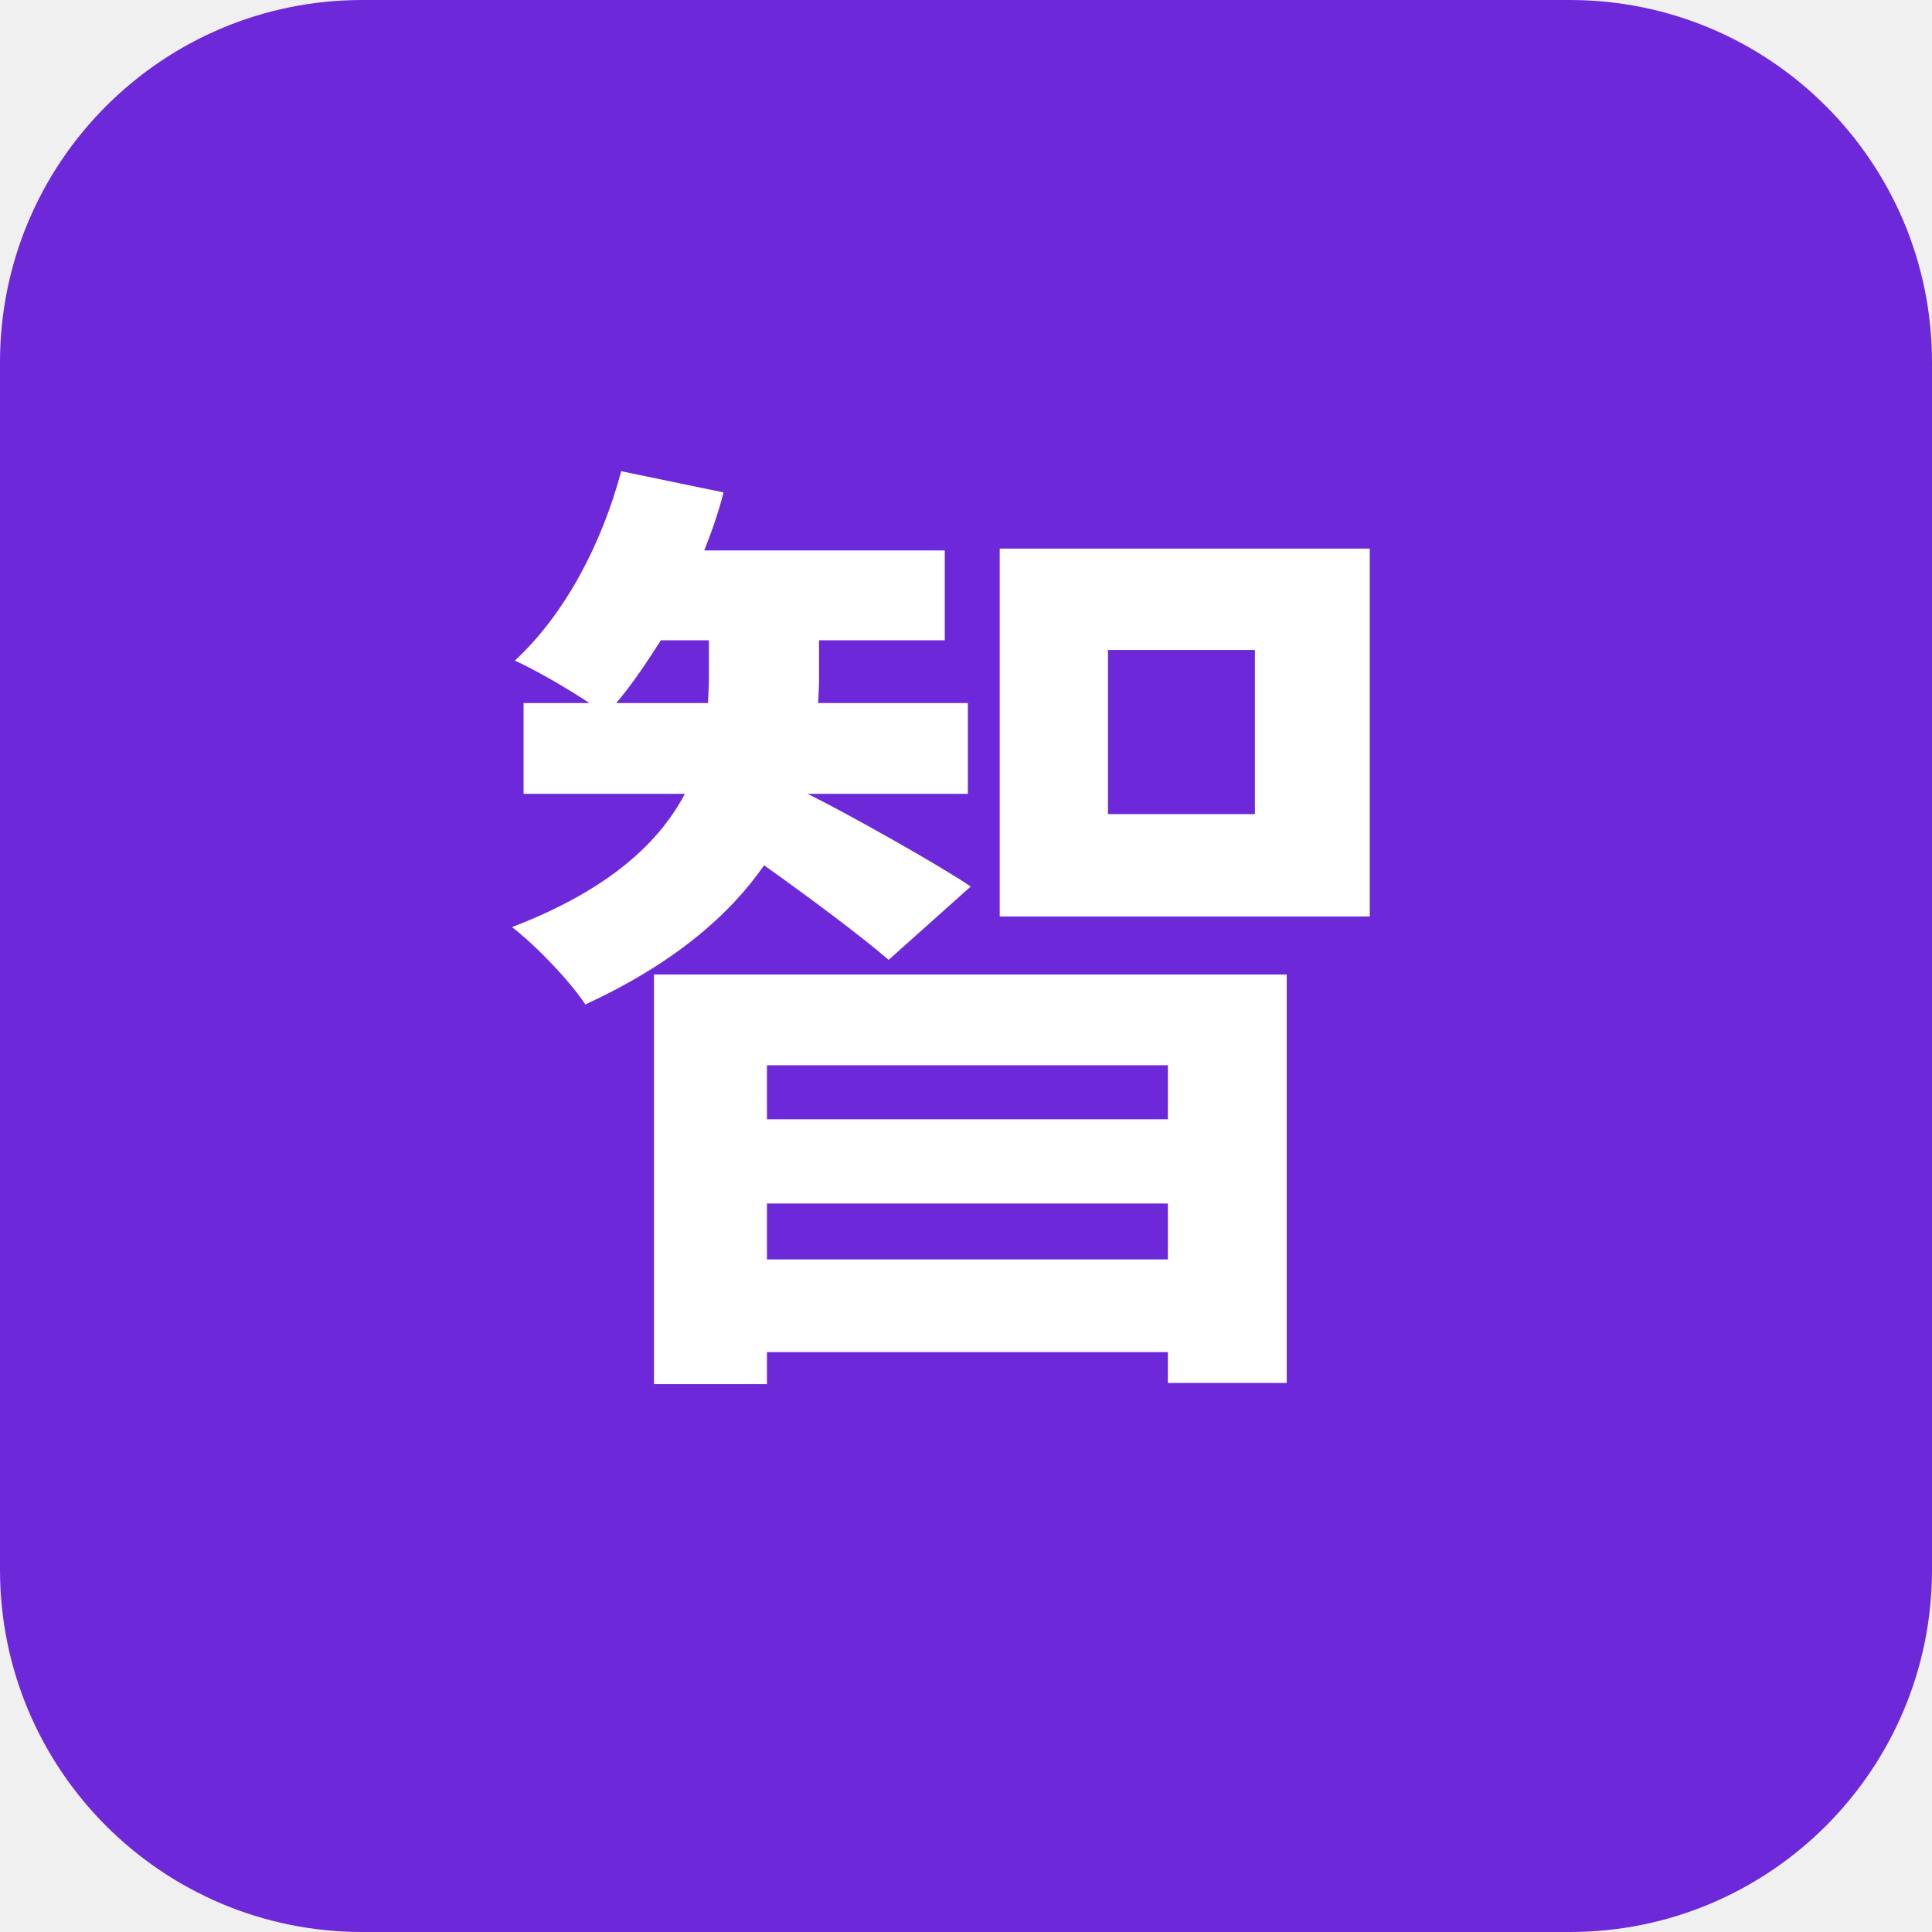
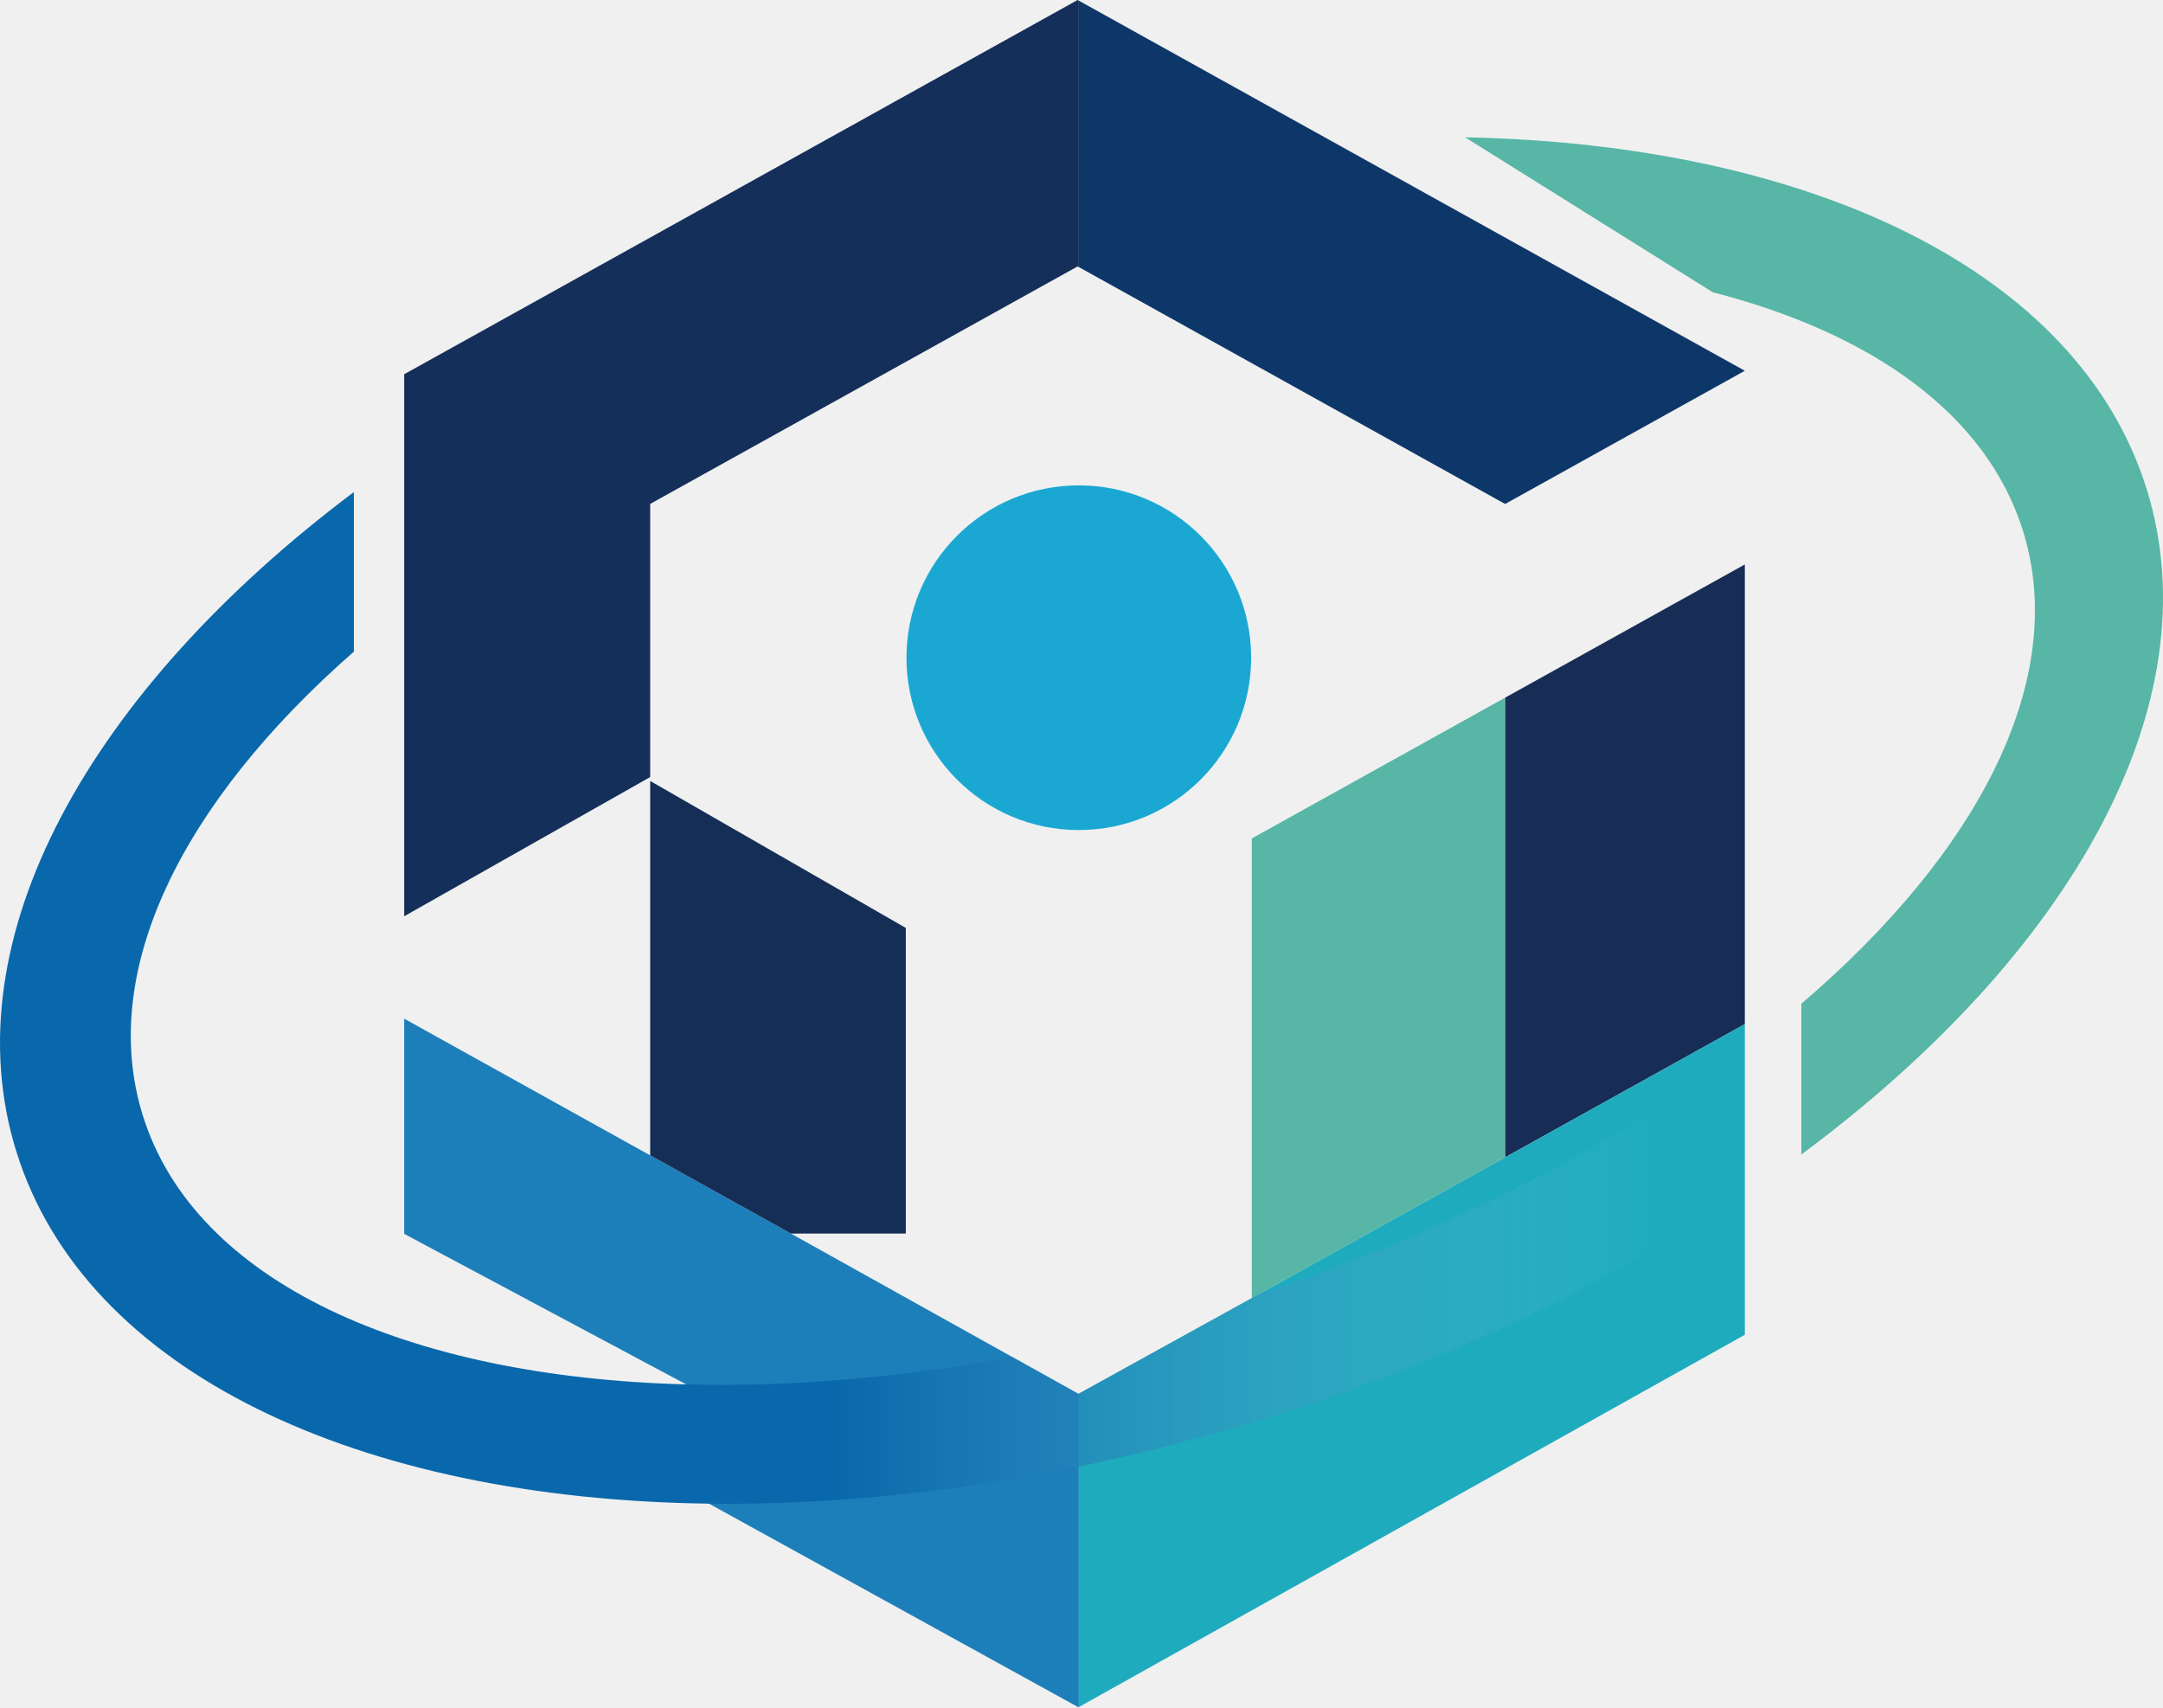
- <svg xmlns="http://www.w3.org/2000/svg" viewBox="0 0 128 128">
-   <rect width="128" height="128" rx="24" fill="#6d28d9" />
-   <text x="64" y="86" font-family="-apple-system, 'PingFang SC', sans-serif" font-size="64" font-weight="700" fill="#ffffff" text-anchor="middle">智</text>
+ <svg xmlns="http://www.w3.org/2000/svg" id="图层_1" data-name="图层 1" viewBox="0 0 1850.59 1460.83">
+   <defs>
+     <style>.cls-1{fill:#1d7fba;}.cls-2{fill:#142f59;}.cls-3{fill:#152e56;}.cls-4{fill:#172d56;}.cls-5{fill:#57b6a5;}.cls-6{fill:#57b6a6;}.cls-7{fill:#1aa8d3;}.cls-8{fill:#0e3769;}.cls-9{fill:#1fabbe;}.cls-10{fill:url(#未命名的渐变_126);}.cls-11{fill:#4d5153;}</style>
+     <linearGradient id="未命名的渐变_126" x1="931.8" y1="1361.25" x2="2272.08" y2="1361.25" gradientUnits="userSpaceOnUse">
+       <stop offset="0.43" stop-color="#0968ab" />
+       <stop offset="0.96" stop-color="#64c4d9" stop-opacity="0" />
+     </linearGradient>
+   </defs>
+   <polygon class="cls-1" points="923 1192.31 923 1460.42 922.67 1460.6 510.33 1233.37 590 1185.95 345.8 1055.58 345.8 871.49 556.28 988.44 676.64 1055.32 922.67 1192.49 923 1192.31" />
+   <polygon class="cls-2" points="923 0.56 923 228.48 921.97 227.92 556.28 431.1 556.28 664.78 345.8 783.87 345.8 320.17 921.97 0 923 0.56" />
+   <polygon class="cls-3" points="774.97 793.86 774.97 1055.31 676.64 1055.31 556.28 988.43 556.28 668.12 774.97 793.86" />
+   <polygon class="cls-4" points="1492.81 482.91 1492.81 876.16 1287.65 990.16 1287.65 596.91 1492.81 482.91" />
+   <polygon class="cls-5" points="1287.65 596.91 1287.65 990.16 1071.01 1110.52 1071.01 717.29 1287.65 596.91" />
+   <path class="cls-6" d="M2334.68,1495.24v-129c152.44-130.23,229-278.21,189.59-404.62-31-99.28-128.34-168.82-265.31-204L2047,625c294.82,5.93,524.74,113.78,583.11,300.89C2687.35,1109.49,2565.29,1324.27,2334.68,1495.24Z" transform="translate(-793.51 -507.54)" />
+   <circle class="cls-7" cx="922.99" cy="562.68" r="147.44" />
+   <polygon class="cls-8" points="1492.81 317.2 1287.74 431.16 923 228.48 923 0.56 1492.81 317.2" />
+   <polygon class="cls-9" points="1492.81 876.17 1492.81 1141.94 923 1460.42 923 1192.31 1071.02 1110.52 1287.66 990.16 1492.81 876.17" />
+   <path class="cls-10" d="M2286.32,1403.5v124.41c-115.41,77.57-253.86,144.33-407.92,192.37-166.49,51.94-330.38,75.55-478.34,73.66-299.33-3.83-533.55-112-592.52-301.08C750.81,1311,870,1098.61,1096.28,928.47V1065C949.82,1193.29,877,1337.9,915.68,1461.83c44.47,142.59,225.91,223.83,464.88,230.09,86.7,2.28,181-5.3,279-23.43l56.57,31.53.32-.18,148-81.78,6.92-3.85C2033.43,1561.09,2175.61,1487.05,2286.32,1403.5Z" transform="translate(-793.51 -507.54)" />
+   <path class="cls-7" d="M2121.73,2447.72l-39.35,109.43h-89.14l159.23-426.65h116.19l158.61,426.65h-92.22l-37.5-109.43Zm150-72.54-57.79-167.83h-7.37l-59.64,167.83Z" transform="translate(-793.51 -507.54)" />
+   <path class="cls-7" d="M2549.61,2130.5v426.65h-86.69V2130.5Z" transform="translate(-793.51 -507.54)" />
+   <polygon class="cls-11" points="725.65 1836.28 773.57 1771.51 821.49 1836.28 897.97 1836.28 847.62 1768.22 898.67 1768.22 898.67 1712.08 818.2 1712.08 818.2 1672.93 894.35 1672.93 894.35 1616.8 748.63 1616.8 754.57 1596.67 674.85 1596.67 647.08 1690.74 726.8 1690.74 732.05 1672.93 745.18 1672.93 745.18 1712.08 648.47 1712.08 648.47 1768.22 699.53 1768.22 649.17 1836.28 725.65 1836.28" />
+   <path class="cls-11" d="M1559.53,2360.74H1482.2V2564.4h403.58V2360.74H1559.53Zm248.91,150.56H1559.53V2486h248.91Zm0-72.2H1559.53v-25.26h248.91Z" transform="translate(-793.51 -507.54)" />
+   <path class="cls-11" d="M1840.08,2124.34H1708.42v219.48h197.85V2124.34Zm0,163.3H1774.6V2180.52h65.48Z" transform="translate(-793.51 -507.54)" />
+   <polygon class="cls-11" points="151.35 1884.39 228.68 1884.39 228.68 1674.82 238.3 1660.55 238.3 1683.21 372.66 1683.21 372.66 1701.32 244.89 1701.32 244.89 1745.2 372.66 1745.2 372.66 1764.82 244.89 1764.82 244.89 1808.7 372.66 1808.7 372.66 1826.81 238.3 1826.81 238.3 1873.69 588.92 1873.69 588.92 1826.81 449.99 1826.81 449.99 1808.7 579.91 1808.7 579.91 1764.82 449.99 1764.82 449.99 1745.2 579.91 1745.2 579.91 1701.32 449.99 1701.32 449.99 1683.21 588.92 1683.21 588.92 1636.33 449.99 1636.33 428.3 1600.41 341.22 1600.41 362.92 1636.33 254.62 1636.33 281.46 1596.49 191.3 1596.49 94.5 1740.15 151.35 1740.15 151.35 1884.39" />
+   <polygon class="cls-11" points="509.76 2060.83 601.44 2060.83 536.77 1963.79 593.04 1963.79 593.04 1901.4 400.87 1901.4 400.87 1884.39 323.54 1884.39 323.54 1901.4 131.37 1901.4 131.37 1963.79 191.96 1963.79 127.29 2060.83 218.97 2060.83 283.63 1963.79 323.54 1963.79 323.54 2060.83 400.87 2060.83 400.87 1963.79 445.09 1963.79 509.76 2060.83" />
</svg>
